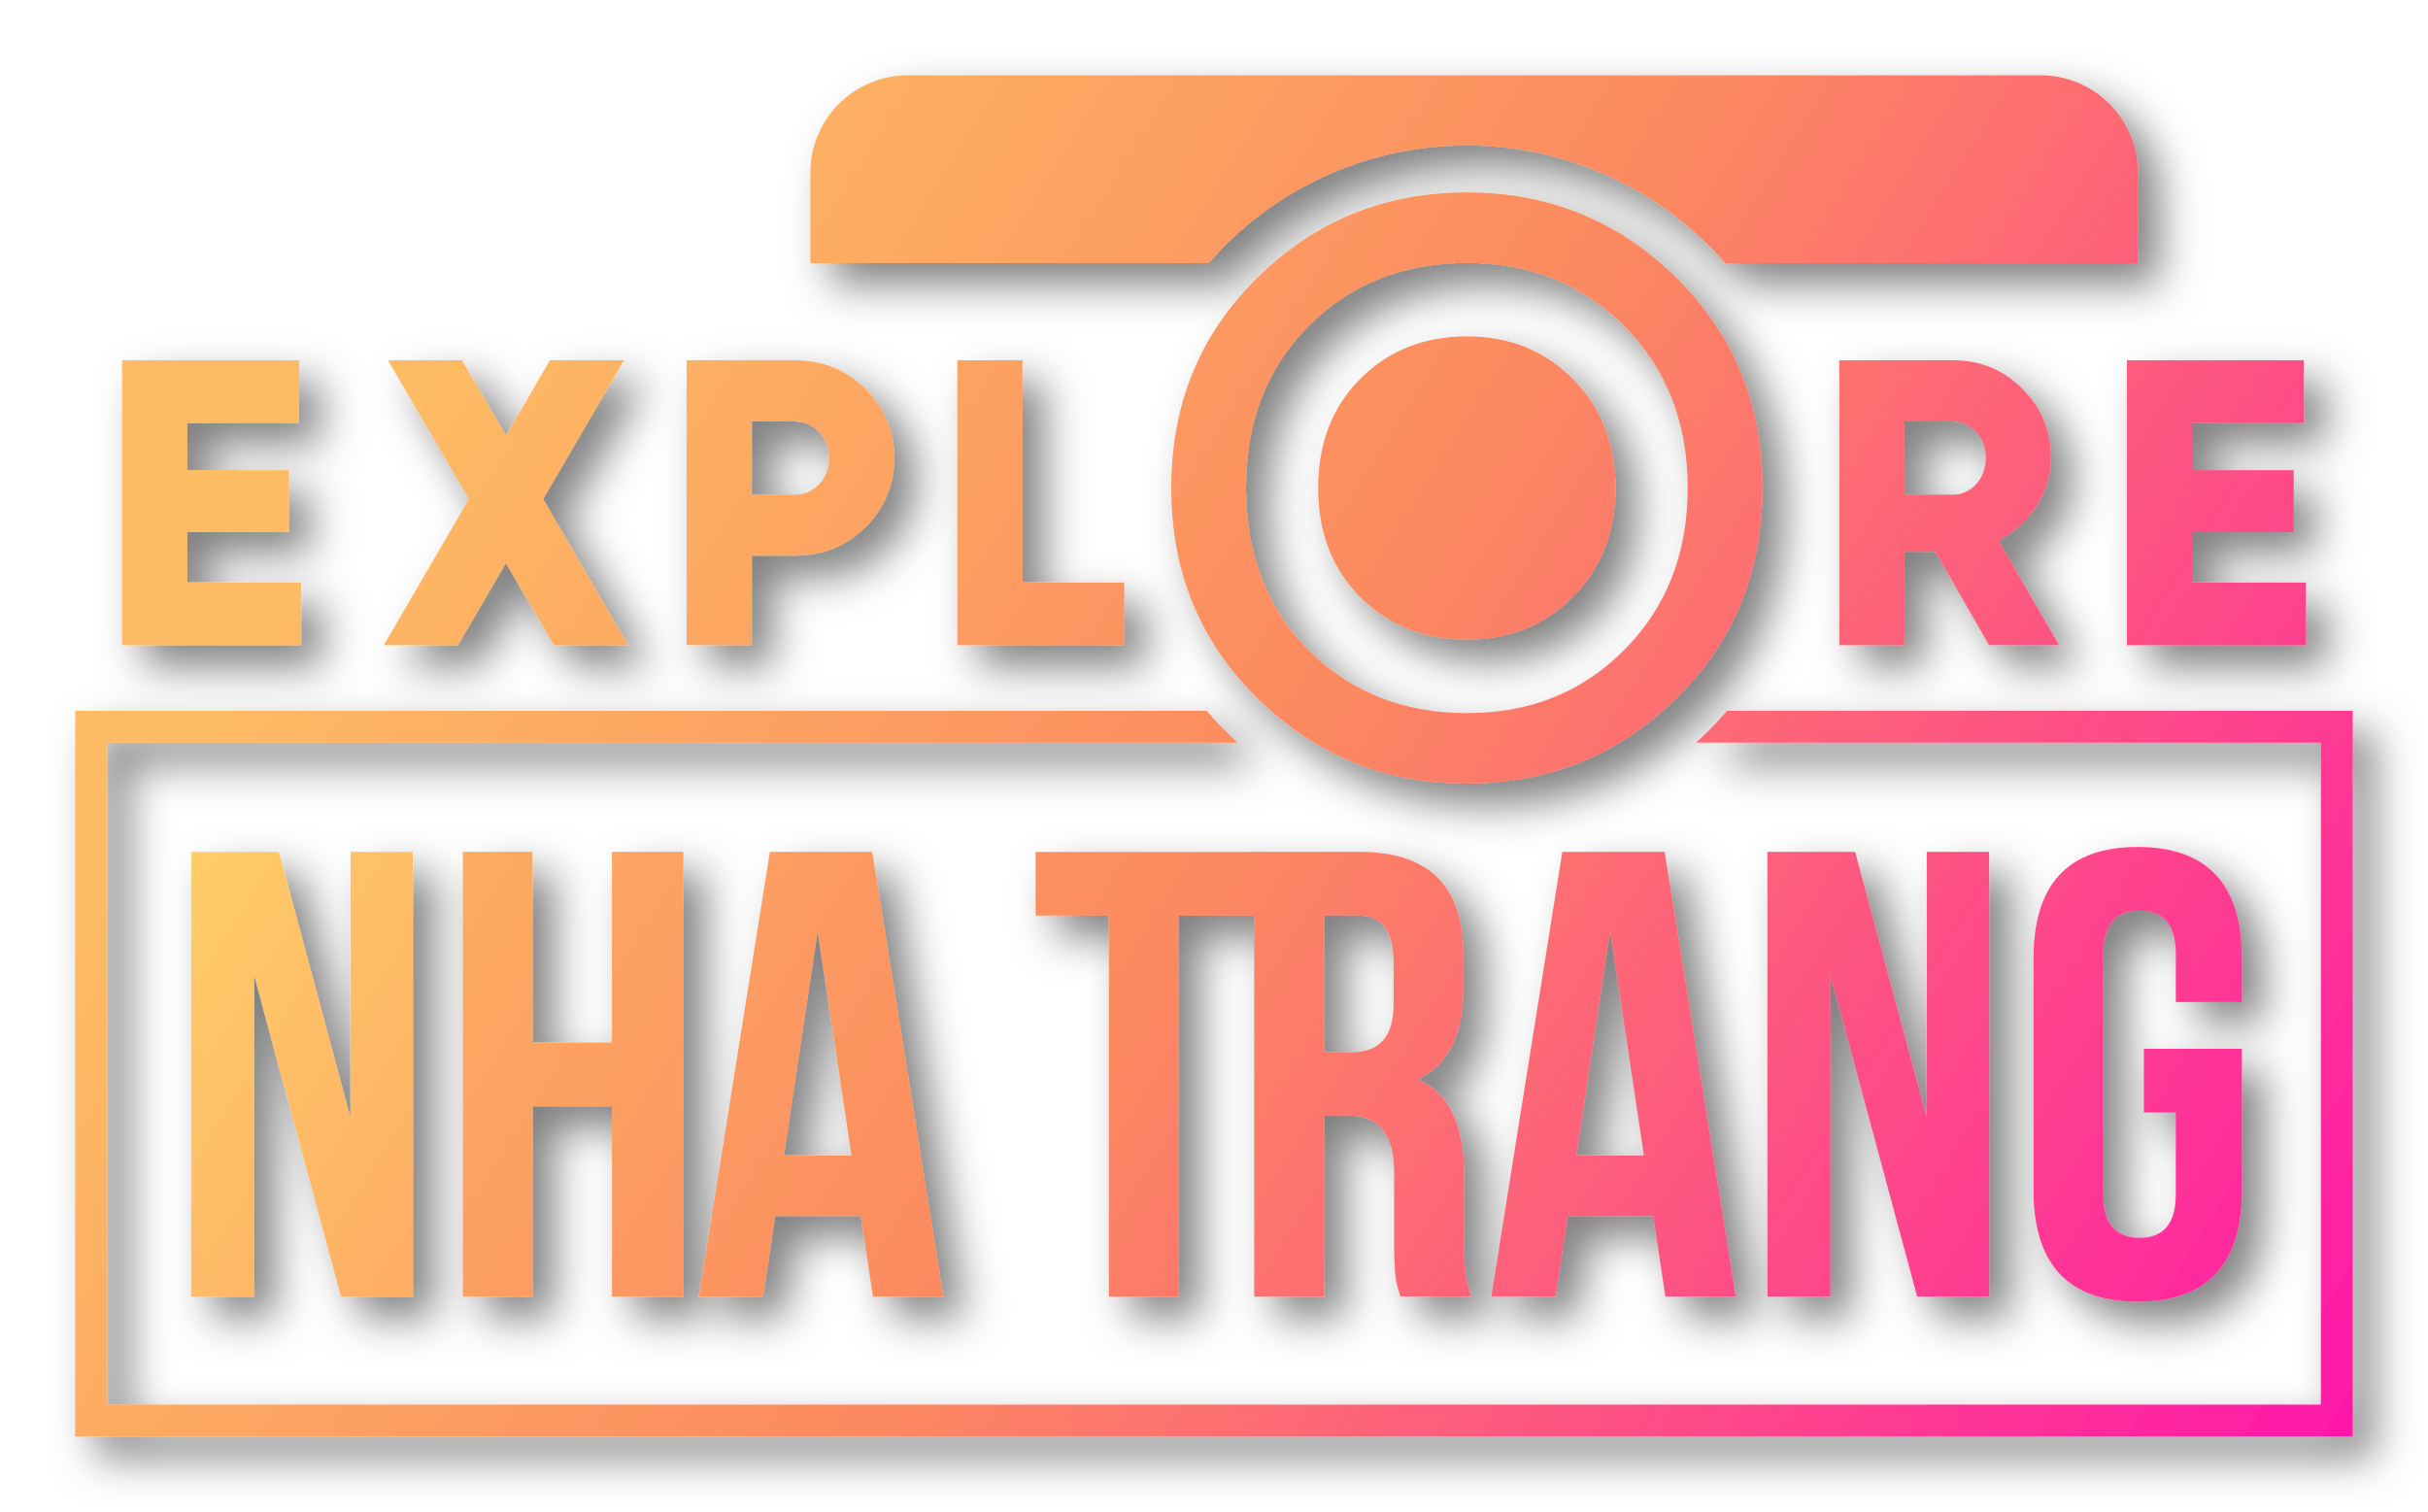
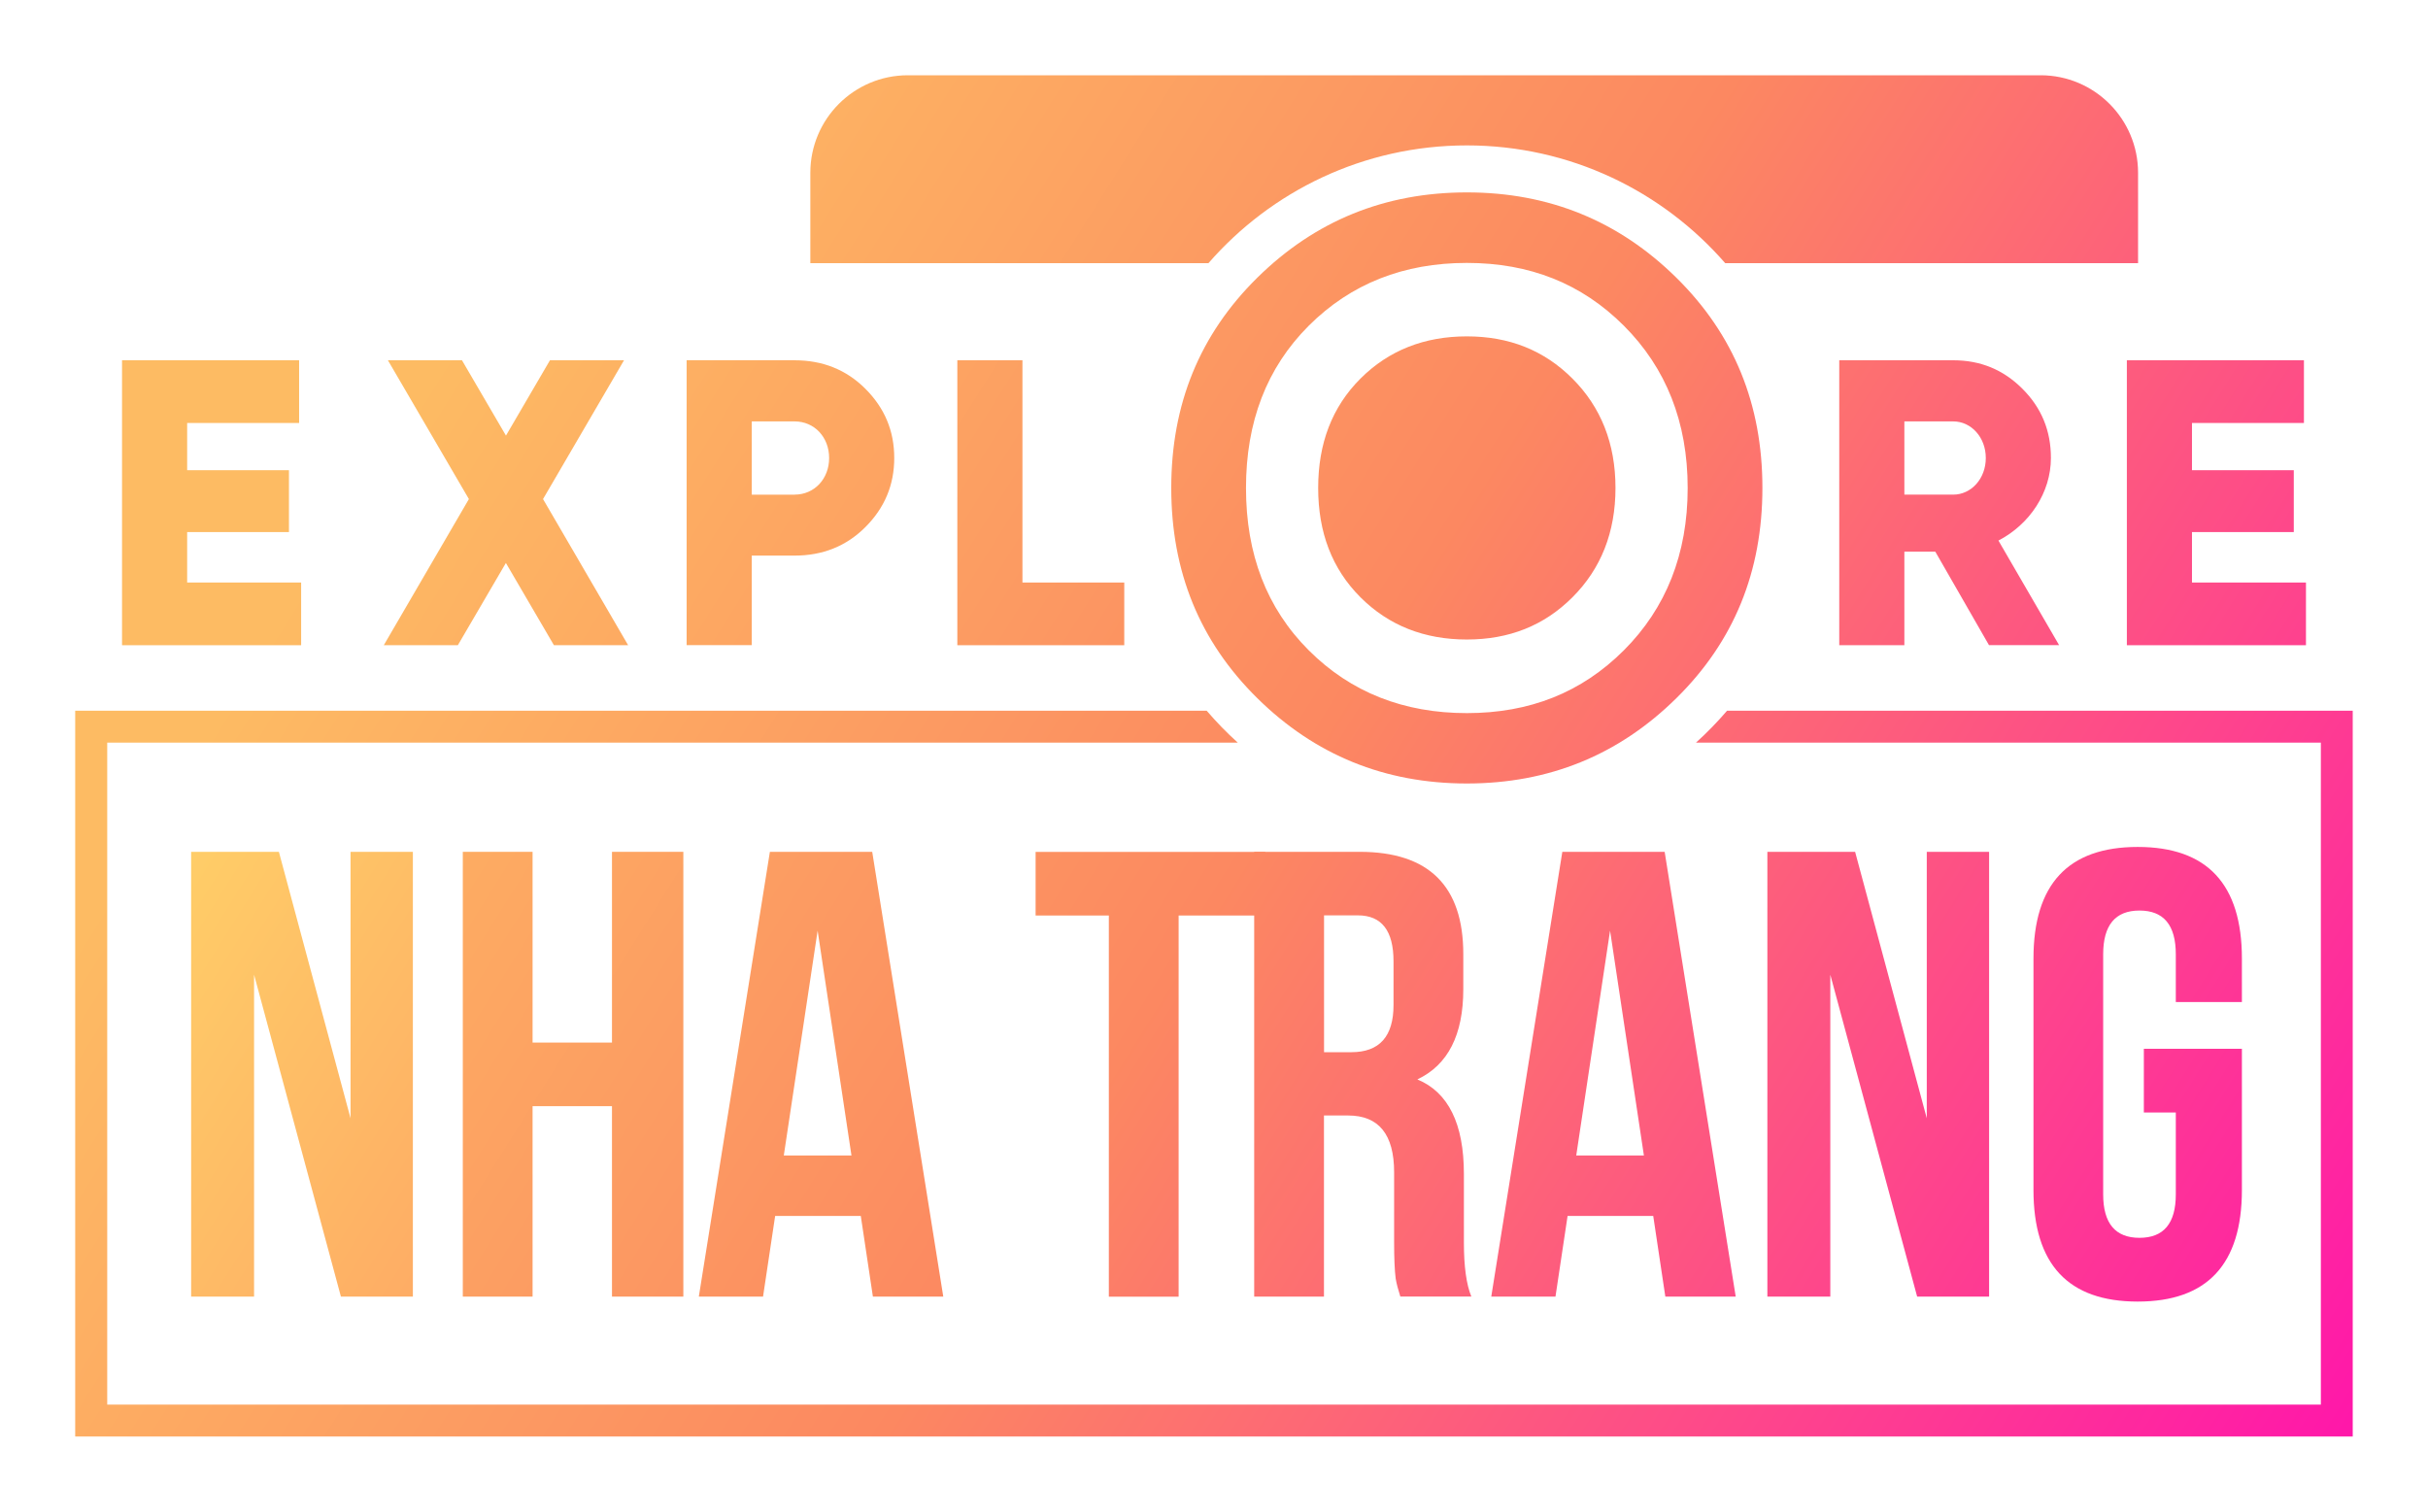
<svg xmlns="http://www.w3.org/2000/svg" xmlns:xlink="http://www.w3.org/1999/xlink" id="Layer_1" data-name="Layer 1" viewBox="0 0 322.91 201.07">
  <defs>
    <style>
      .cls-1 {
        fill: url(#linear-gradient-12);
      }

      .cls-1, .cls-2, .cls-3, .cls-4, .cls-5, .cls-6, .cls-7, .cls-8, .cls-9, .cls-10, .cls-11, .cls-12, .cls-13, .cls-14, .cls-15, .cls-16, .cls-17 {
        stroke-width: 0px;
      }

      .cls-2 {
        fill: url(#linear-gradient-17);
      }

      .cls-3 {
        fill: url(#linear-gradient);
      }

      .cls-4 {
        fill: url(#linear-gradient-6);
      }

      .cls-5 {
        fill: url(#linear-gradient-15);
      }

      .cls-6 {
        fill: url(#linear-gradient-11);
      }

      .cls-7 {
        fill: url(#linear-gradient-5);
      }

      .cls-18 {
        filter: url(#drop-shadow-1);
      }

      .cls-8 {
        fill: url(#linear-gradient-13);
      }

      .cls-9 {
        fill: url(#linear-gradient-16);
      }

      .cls-10 {
        fill: url(#linear-gradient-14);
      }

      .cls-11 {
        fill: url(#linear-gradient-2);
      }

      .cls-12 {
        fill: url(#linear-gradient-7);
      }

      .cls-13 {
        fill: url(#linear-gradient-3);
      }

      .cls-14 {
        fill: url(#linear-gradient-9);
      }

      .cls-15 {
        fill: url(#linear-gradient-8);
      }

      .cls-16 {
        fill: url(#linear-gradient-10);
      }

      .cls-17 {
        fill: url(#linear-gradient-4);
      }
    </style>
-     <filter id="drop-shadow-1" filterUnits="userSpaceOnUse">
-       <feOffset dx="2.83" dy="2.83" />
-       <feGaussianBlur result="blur" stdDeviation="2.83" />
-       <feFlood flood-color="#000" flood-opacity=".5" />
-       <feComposite in2="blur" operator="in" />
-       <feComposite in="SourceGraphic" />
-     </filter>
    <linearGradient id="linear-gradient" x1=".28" y1="117.88" x2="260.19" y2="280.86" gradientUnits="userSpaceOnUse">
      <stop offset=".04" stop-color="#ffd168" />
      <stop offset=".45" stop-color="#fc8861" />
      <stop offset="1" stop-color="#ff15ab" />
    </linearGradient>
    <linearGradient id="linear-gradient-2" x1="10.46" y1="101.65" x2="270.37" y2="264.64" gradientUnits="userSpaceOnUse">
      <stop offset=".04" stop-color="#fdbb63" />
      <stop offset=".45" stop-color="#fc8861" />
      <stop offset="1" stop-color="#ff15ab" />
    </linearGradient>
    <linearGradient id="linear-gradient-3" x1="18.43" y1="88.93" x2="278.34" y2="251.92" xlink:href="#linear-gradient-2" />
    <linearGradient id="linear-gradient-4" x1="33.5" y1="64.9" x2="293.41" y2="227.89" xlink:href="#linear-gradient-2" />
    <linearGradient id="linear-gradient-5" x1="38.76" y1="56.51" x2="298.67" y2="219.5" xlink:href="#linear-gradient-2" />
    <linearGradient id="linear-gradient-6" x1="48.18" y1="41.49" x2="308.09" y2="204.48" xlink:href="#linear-gradient-2" />
    <linearGradient id="linear-gradient-7" x1="59.45" y1="23.52" x2="319.36" y2="186.51" xlink:href="#linear-gradient-2" />
    <linearGradient id="linear-gradient-8" x1="69.19" y1="7.99" x2="329.1" y2="170.98" xlink:href="#linear-gradient-2" />
    <linearGradient id="linear-gradient-9" x1="34.55" y1="63.22" x2="294.46" y2="226.21" xlink:href="#linear-gradient-2" />
    <linearGradient id="linear-gradient-10" x1="97.16" y1="-36.62" x2="357.08" y2="126.37" xlink:href="#linear-gradient-2" />
    <linearGradient id="linear-gradient-11" x1="79.11" y1="-7.83" x2="339.02" y2="155.16" xlink:href="#linear-gradient-2" />
    <linearGradient id="linear-gradient-12" x1="31.06" y1="68.78" x2="290.98" y2="231.77" xlink:href="#linear-gradient-2" />
    <linearGradient id="linear-gradient-13" x1="42.07" y1="51.23" x2="301.98" y2="214.22" xlink:href="#linear-gradient-2" />
    <linearGradient id="linear-gradient-14" x1="51.53" y1="36.15" x2="311.44" y2="199.14" xlink:href="#linear-gradient-2" />
    <linearGradient id="linear-gradient-15" x1="60.32" y1="22.14" x2="320.23" y2="185.13" xlink:href="#linear-gradient-2" />
    <linearGradient id="linear-gradient-16" x1="94.88" y1="-32.98" x2="354.79" y2="130.01" xlink:href="#linear-gradient-2" />
    <linearGradient id="linear-gradient-17" x1="106.32" y1="-51.22" x2="366.23" y2="111.77" xlink:href="#linear-gradient-2" />
  </defs>
  <g class="cls-18">
    <g>
      <path class="cls-3" d="m33.79,129.64v42.82h-8.37v-59.16h11.67l9.53,35.44v-35.44h8.29v59.16h-9.57l-11.55-42.82Z" />
      <path class="cls-11" d="m70.83,172.46h-9.28v-59.16h9.28v25.37h10.56v-25.37h9.49v59.16h-9.49v-25.33h-10.56v25.33Z" />
      <path class="cls-13" d="m125.45,172.46h-9.36l-1.61-10.73h-11.39l-1.61,10.73h-8.54l9.45-59.16h13.61l9.45,59.16Zm-21.2-18.77h8.99l-4.5-29.91-4.5,29.91Z" />
      <path class="cls-17" d="m137.73,113.31h30.54v8.46h-11.52v50.7h-9.28v-50.7h-9.74v-8.46Z" />
      <path class="cls-7" d="m186.24,172.46c-.3-.93-.51-1.73-.62-2.39-.14-1.07-.21-2.7-.21-4.87v-9.28c0-5.03-2.04-7.55-6.11-7.55h-3.22v24.09h-9.28v-59.16h14.03c9.19,0,13.78,4.54,13.78,13.61v4.66c0,6.08-2.04,10.08-6.11,12,4.12,1.71,6.19,5.9,6.19,12.58v9.12c0,3.19.33,5.58.99,7.18h-9.45Zm-10.15-50.7v18.19h3.63c3.74,0,5.61-2.09,5.61-6.27v-5.82c0-4.07-1.58-6.11-4.74-6.11h-4.5Z" />
      <path class="cls-4" d="m230.84,172.46h-9.36l-1.61-10.73h-11.39l-1.61,10.73h-8.54l9.45-59.16h13.61l9.45,59.16Zm-21.2-18.77h8.99l-4.5-29.91-4.5,29.91Z" />
      <path class="cls-12" d="m243.42,129.64v42.82h-8.37v-59.16h11.67l9.53,35.44v-35.44h8.29v59.16h-9.57l-11.55-42.82Z" />
      <path class="cls-15" d="m285.12,139.5h13.04v18.77c0,9.9-4.62,14.85-13.86,14.85s-13.86-4.95-13.86-14.85v-30.77c0-9.9,4.62-14.85,13.86-14.85s13.86,4.95,13.86,14.85v5.78h-8.79v-6.35c0-3.88-1.61-5.82-4.83-5.82s-4.83,1.94-4.83,5.82v31.93c0,3.85,1.61,5.78,4.83,5.78s4.83-1.92,4.83-5.78v-10.89h-4.25v-8.46Z" />
    </g>
    <path class="cls-14" d="m229.69,94.53c-1.29,1.5-2.67,2.93-4.14,4.25h83.11v88.04H14.26v-88.04h150.36c-1.47-1.32-2.85-2.75-4.14-4.25H10v96.54h302.9v-96.54h-83.22Z" />
    <path class="cls-16" d="m271.39,10.01H120.74c-7.16,0-12.97,5.81-12.97,12.97v12.02h52.95c8.35-9.59,20.65-15.66,34.36-15.66s26.01,6.07,34.36,15.66h54.91v-12.02c0-7.16-5.81-12.97-12.97-12.97Z" />
    <path class="cls-6" d="m195.08,104.21c-10.91,0-20.19-3.78-27.86-11.34-7.67-7.56-11.45-16.84-11.45-27.97s3.78-20.41,11.45-27.97c7.67-7.56,16.95-11.34,27.86-11.34s20.19,3.78,27.86,11.34c7.67,7.56,11.45,16.84,11.45,27.97s-3.78,20.41-11.45,27.97c-7.67,7.56-16.95,11.34-27.86,11.34Zm0-9.36c8.35,0,15.26-2.73,20.88-8.35,5.61-5.61,8.49-12.81,8.49-21.59s-2.88-15.98-8.49-21.59c-5.61-5.61-12.52-8.35-20.88-8.35s-15.4,2.74-21.02,8.35c-5.61,5.61-8.35,12.81-8.35,21.59s2.74,15.98,8.35,21.59c5.61,5.61,12.67,8.35,21.02,8.35Zm0-9.79c5.62,0,10.27-1.84,14.05-5.62,3.78-3.78,5.72-8.63,5.72-14.54s-1.94-10.76-5.72-14.54c-3.78-3.78-8.43-5.62-14.05-5.62s-10.37,1.84-14.15,5.62c-3.78,3.78-5.62,8.63-5.62,14.54s1.84,10.76,5.62,14.54,8.53,5.62,14.15,5.62Z" />
    <path class="cls-1" d="m24.89,77.48h15.16v8.34h-23.82v-37.9h23.55v8.34h-14.89v6.28h13.54v8.23h-13.54v6.71Z" />
    <path class="cls-8" d="m83.52,85.82h-9.85l-6.39-10.94-6.39,10.94h-9.85l11.32-19.44-10.77-18.46h9.85l5.85,10.02,5.85-10.02h9.85l-10.77,18.46,11.32,19.44Z" />
    <path class="cls-10" d="m105.67,47.92c3.74,0,6.88,1.25,9.42,3.79,2.54,2.54,3.84,5.58,3.84,9.2s-1.3,6.66-3.84,9.2c-2.54,2.54-5.68,3.79-9.42,3.79h-5.69v11.91h-8.66v-37.9h14.35Zm0,17.87c2.65,0,4.6-2.11,4.6-4.87s-1.95-4.87-4.6-4.87h-5.69v9.75h5.69Z" />
    <path class="cls-5" d="m135.98,77.48h13.54v8.34h-22.2v-37.9h8.66v29.56Z" />
    <path class="cls-9" d="m264.53,85.82l-7.15-12.45h-4.11v12.45h-8.66v-37.9h15.16c3.63,0,6.66,1.25,9.2,3.79s3.79,5.58,3.79,9.2c0,4.6-2.82,8.83-6.98,10.99l8.07,13.91h-9.31Zm-11.26-29.78v9.75h6.5c2.38,0,4.33-2.11,4.33-4.87s-1.95-4.87-4.33-4.87h-6.5Z" />
    <path class="cls-2" d="m291.52,77.48h15.16v8.34h-23.82v-37.9h23.55v8.34h-14.89v6.28h13.54v8.23h-13.54v6.71Z" />
  </g>
</svg>
